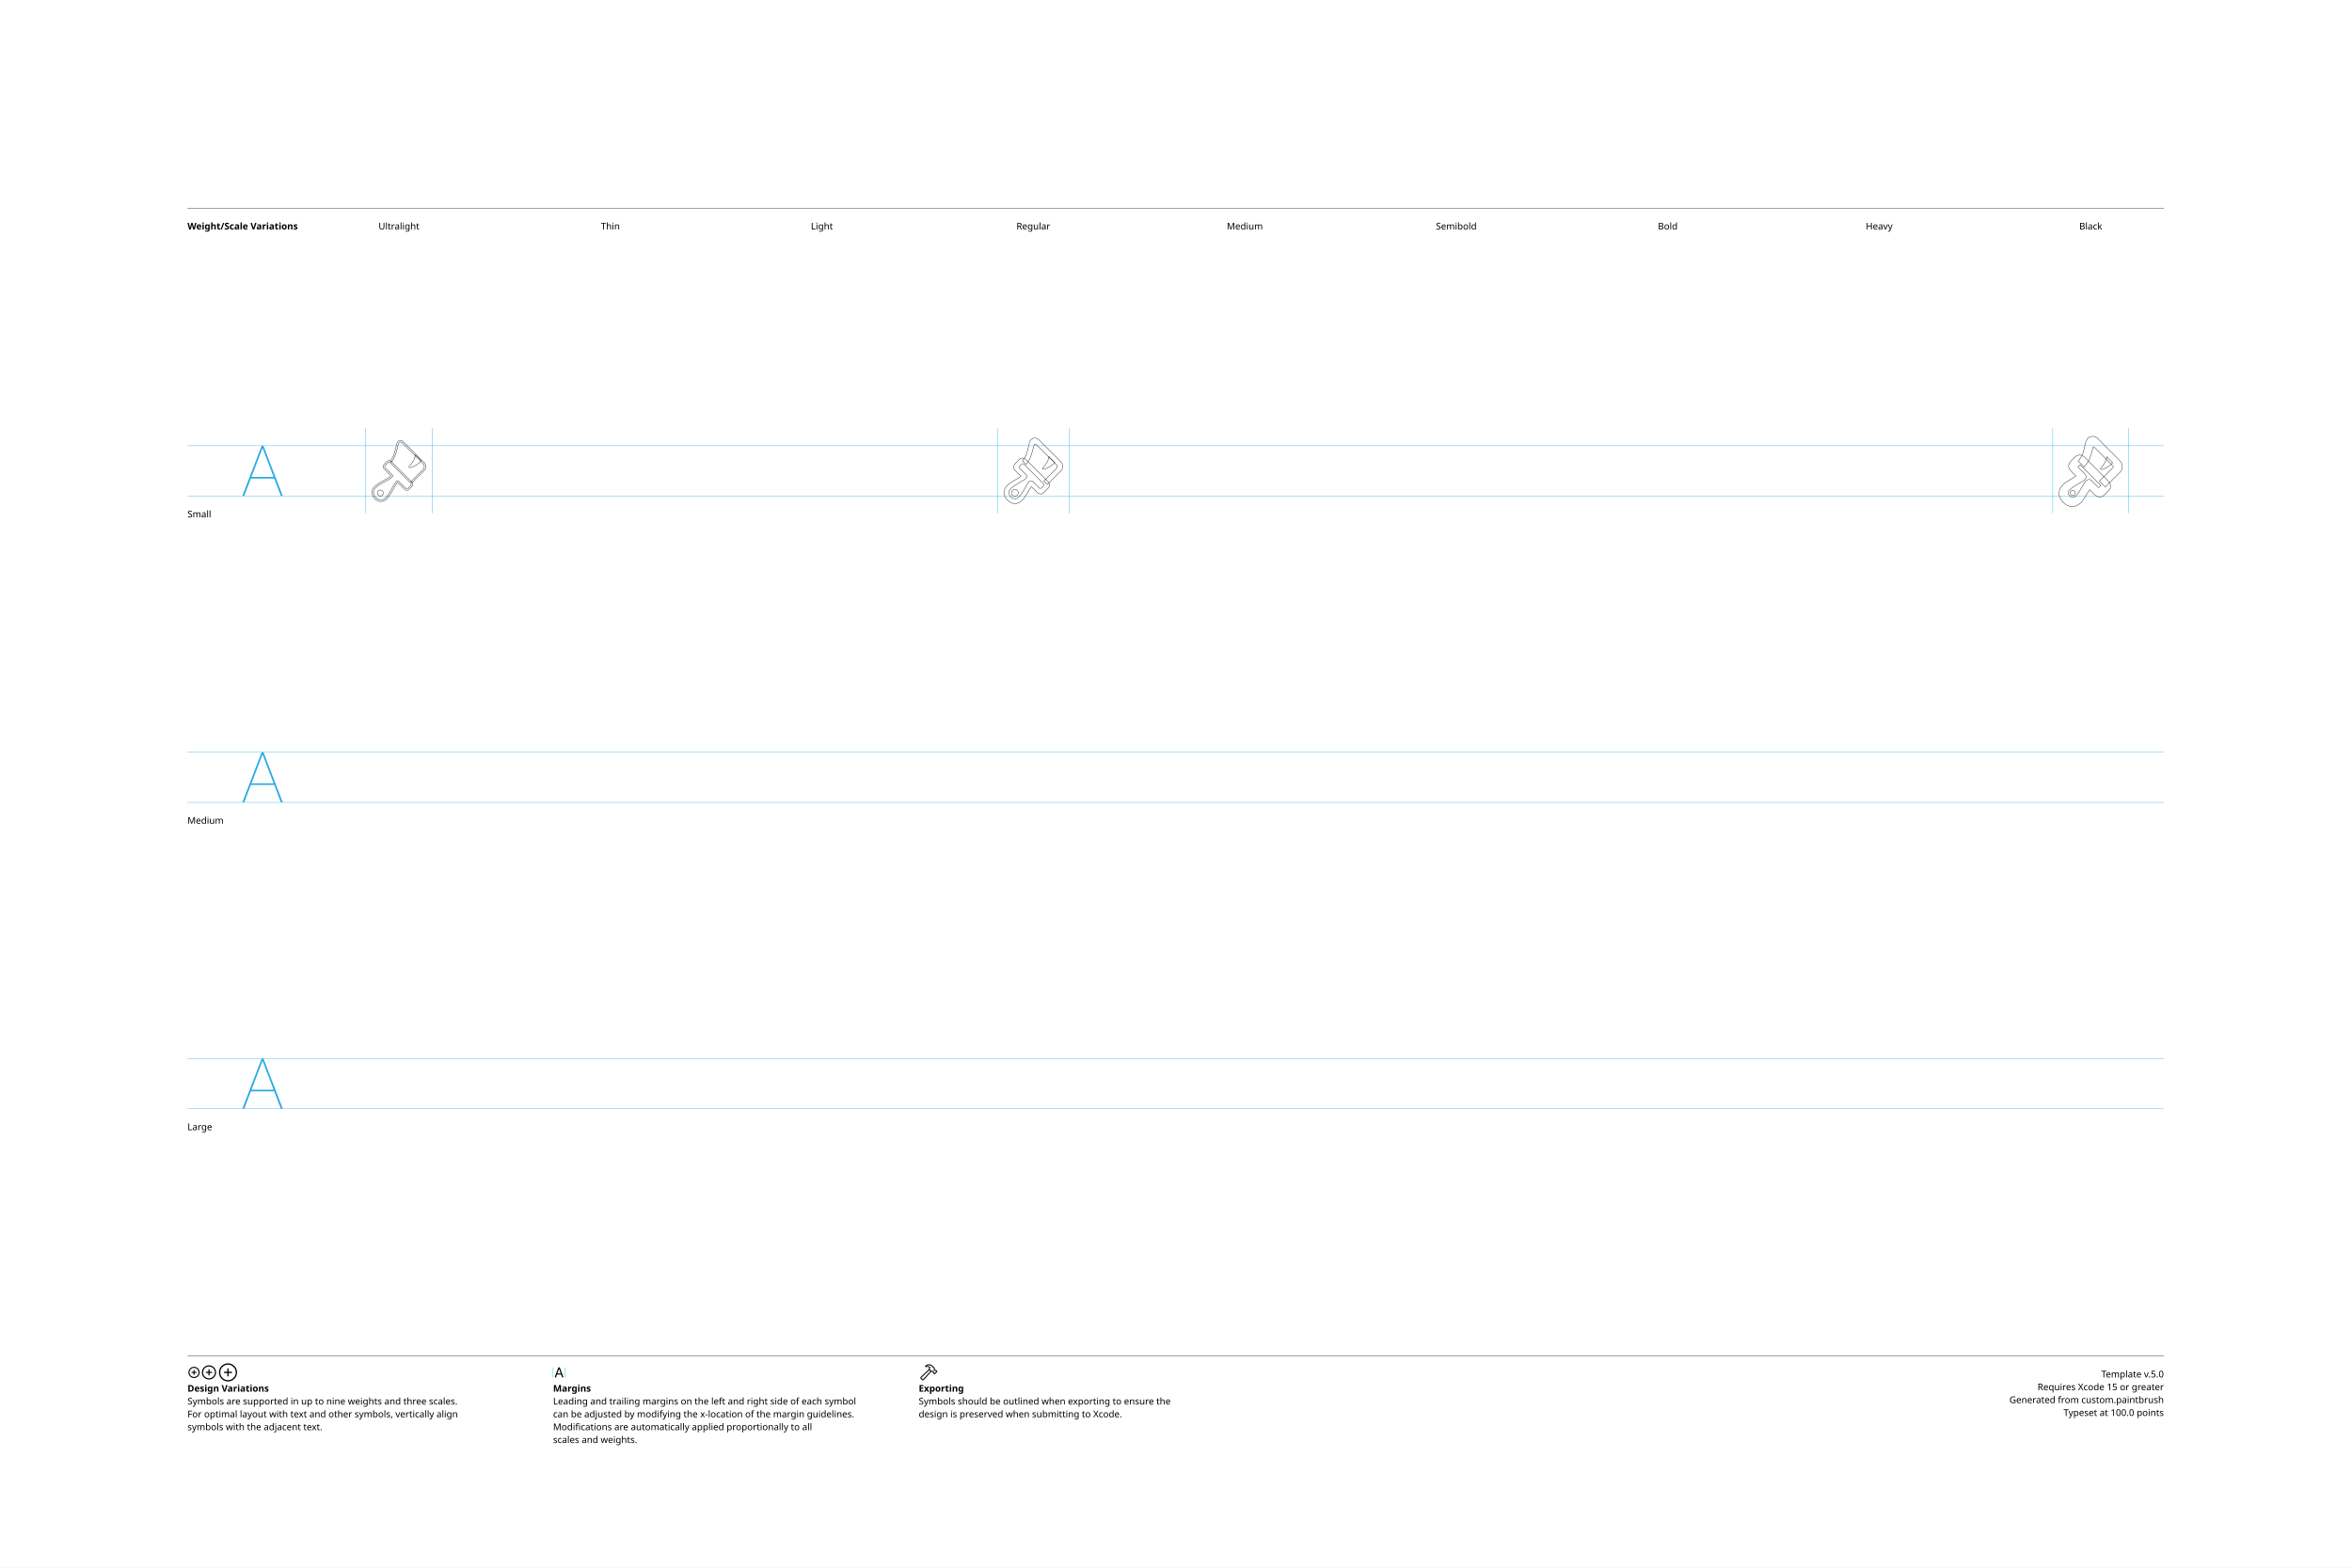
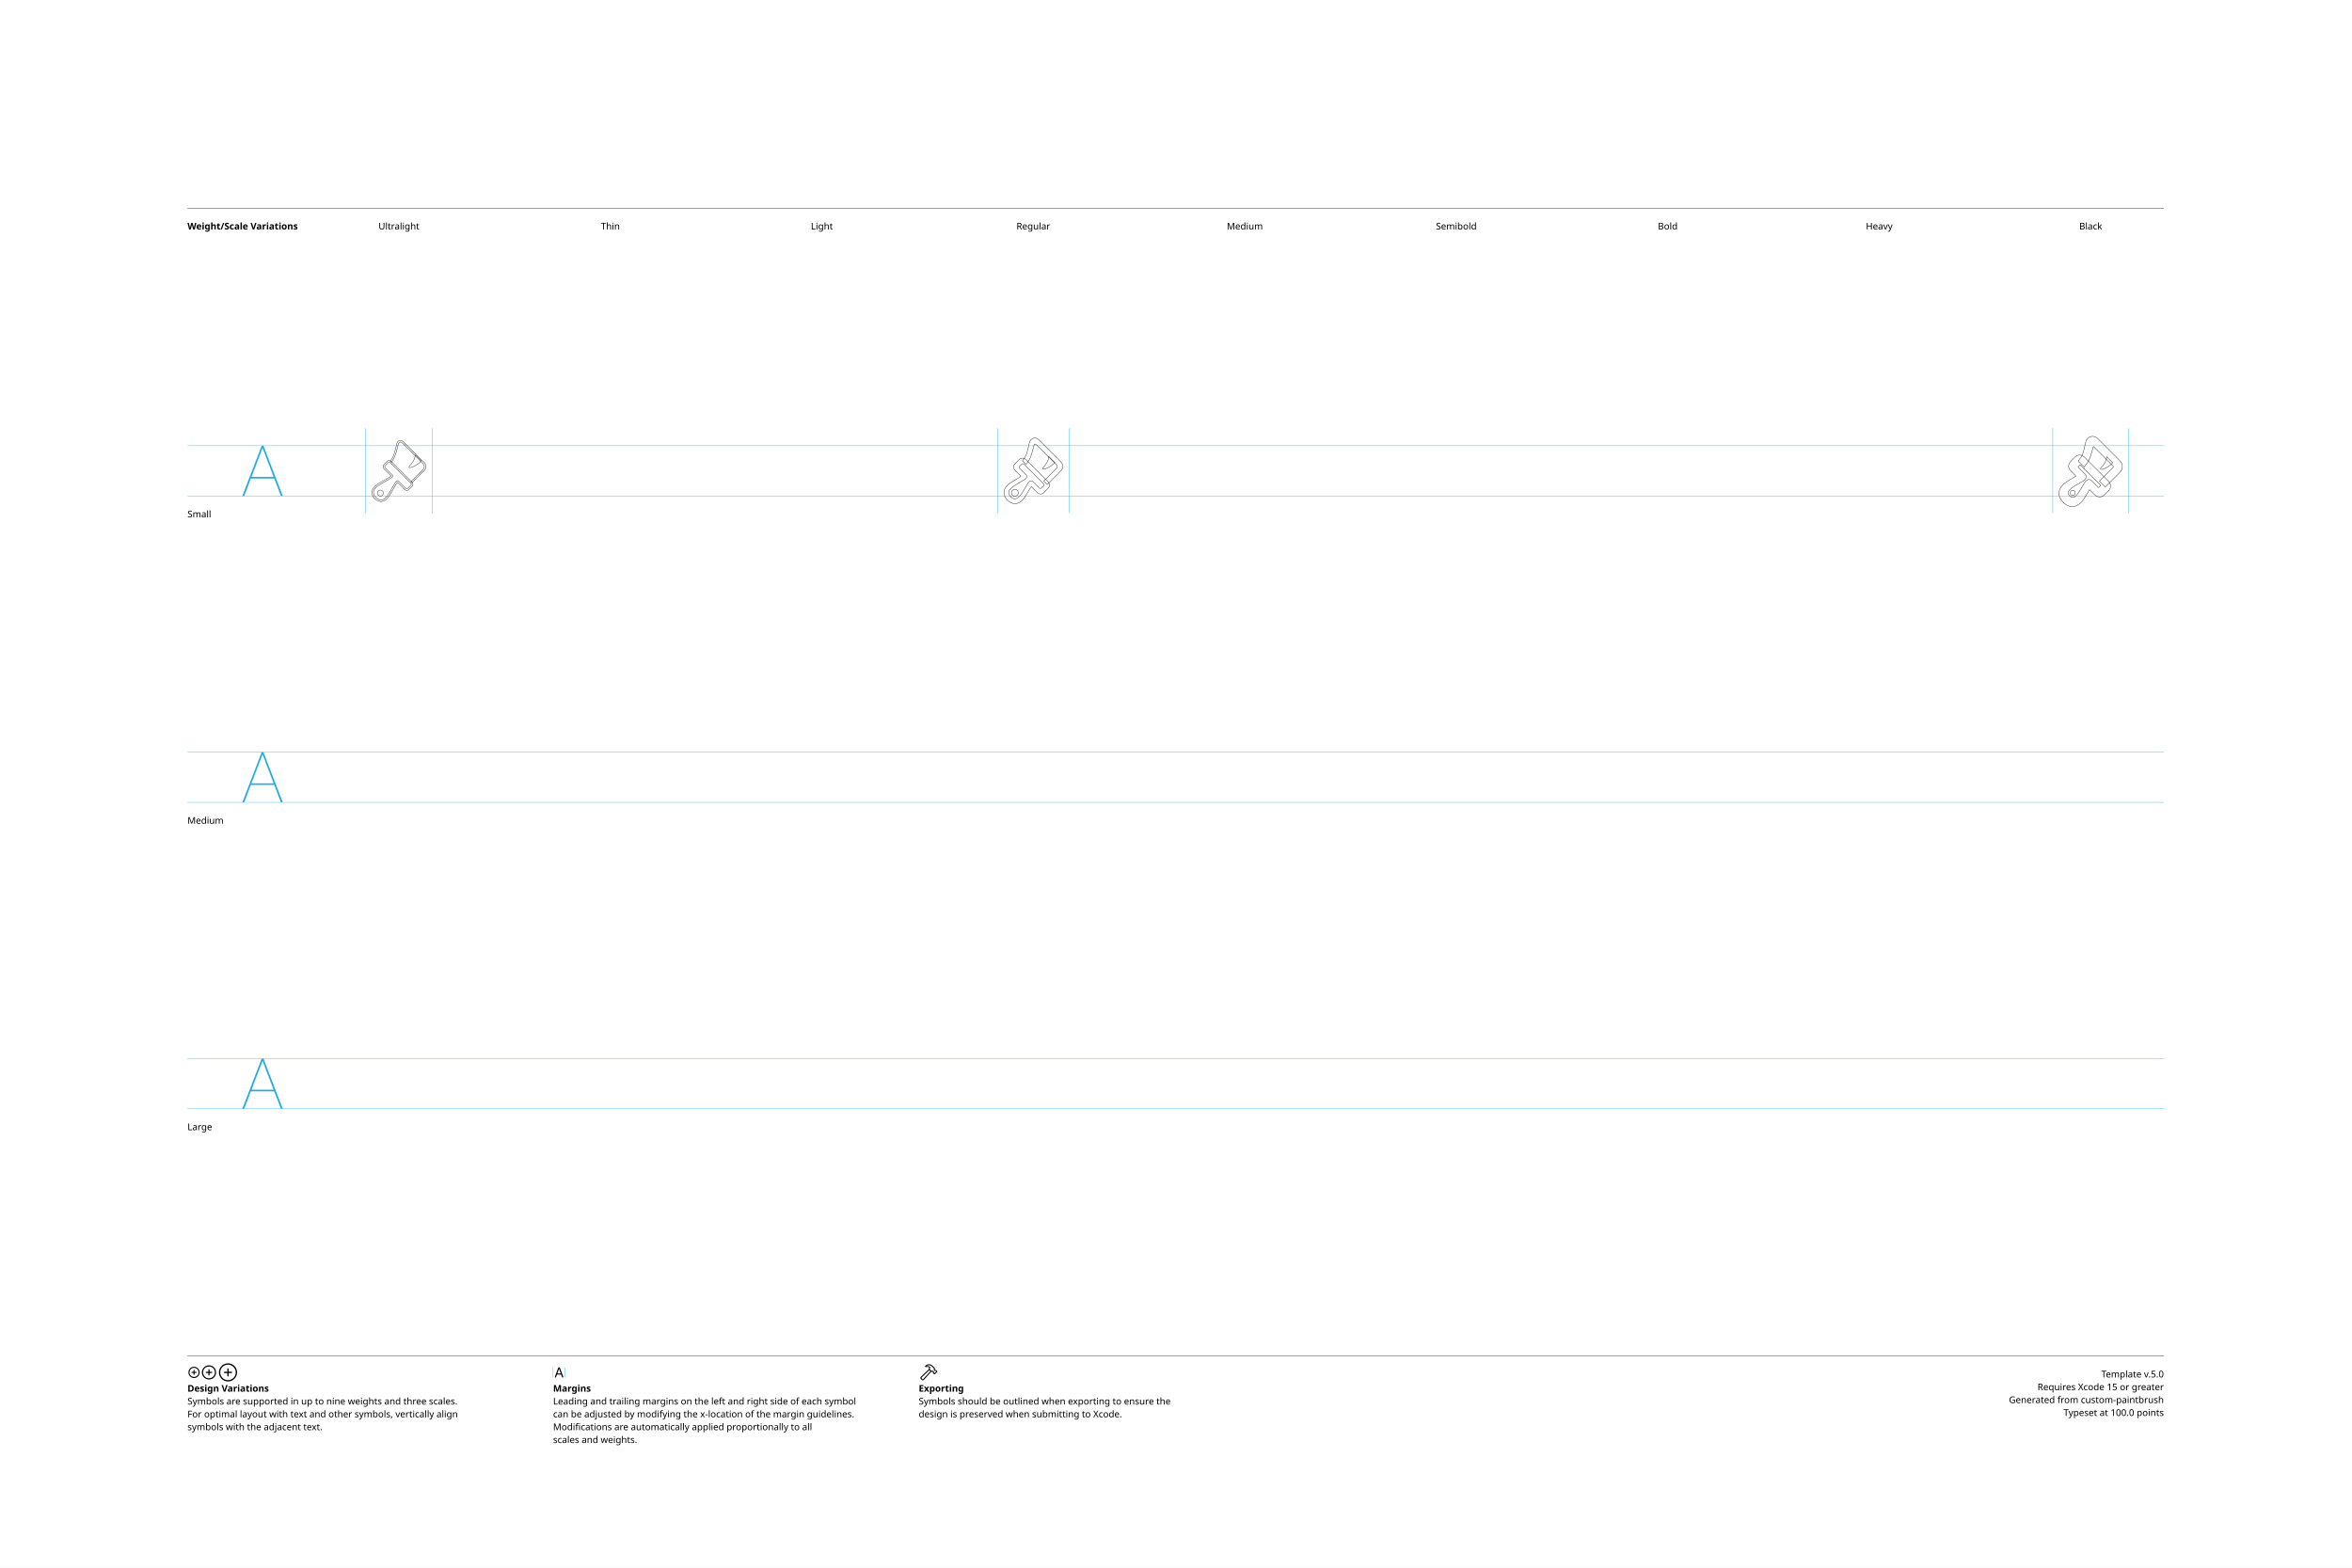
<svg xmlns="http://www.w3.org/2000/svg" version="1.1" viewBox="0 0 3300 2200">
-   <style>.monochrome-0 {-sfsymbols-motion-group:1;-sfsymbols-layer-tags:7ce9c4cb19461284 paintbrush}
- .monochrome-1 {-sfsymbols-motion-group:0;-sfsymbols-layer-tags:7ce9c4cb19461284}
+   <style>.monochrome-0 {-sfsymbols-motion-group:2;-sfsymbols-layer-tags:7ce9c4cb19461284}
+ .monochrome-1 {-sfsymbols-motion-group:1;-sfsymbols-layer-tags:7ce9c4cb19461284}
+ .monochrome-2 {-sfsymbols-motion-group:0;-sfsymbols-layer-tags:7ce9c4cb19461284 paintbrush}

- .multicolor-0:tintColor {-sfsymbols-motion-group:1;-sfsymbols-layer-tags:7ce9c4cb19461284 paintbrush}
- .multicolor-1:tintColor {-sfsymbols-motion-group:0;-sfsymbols-layer-tags:7ce9c4cb19461284}
+ .multicolor-0:tintColor {-sfsymbols-motion-group:2;-sfsymbols-layer-tags:7ce9c4cb19461284}
+ .multicolor-1:tintColor {-sfsymbols-motion-group:1;-sfsymbols-layer-tags:7ce9c4cb19461284}
+ .multicolor-2:tintColor {-sfsymbols-motion-group:0;-sfsymbols-layer-tags:7ce9c4cb19461284 paintbrush}

- .hierarchical-0:primary {-sfsymbols-motion-group:1;-sfsymbols-layer-tags:7ce9c4cb19461284 paintbrush}
- .hierarchical-1:secondary {-sfsymbols-motion-group:0;-sfsymbols-layer-tags:7ce9c4cb19461284}
+ .hierarchical-0:secondary {-sfsymbols-motion-group:2;-sfsymbols-layer-tags:7ce9c4cb19461284}
+ .hierarchical-1:secondary {-sfsymbols-motion-group:1;-sfsymbols-layer-tags:7ce9c4cb19461284}
+ .hierarchical-2:primary {-sfsymbols-motion-group:0;-sfsymbols-layer-tags:7ce9c4cb19461284 paintbrush}

.SFSymbolsPreviewWireframe {fill:none;opacity:1.0;stroke:black;stroke-width:0.5}
</style>
  <g id="Notes">
    <rect height="2200" id="artboard" style="fill:white;opacity:1" width="3300" x="0" y="0" />
    <line style="fill:none;stroke:black;opacity:1;stroke-width:0.5;" x1="263" x2="3036" y1="292" y2="292" />
    <text style="stroke:none;fill:black;font-family:sans-serif;font-size:13;font-weight:bold;" transform="matrix(1 0 0 1 263 322)">Weight/Scale Variations</text>
    <text style="stroke:none;fill:black;font-family:sans-serif;font-size:13;text-anchor:middle;" transform="matrix(1 0 0 1 559.711 322)">Ultralight</text>
    <text style="stroke:none;fill:black;font-family:sans-serif;font-size:13;text-anchor:middle;" transform="matrix(1 0 0 1 856.422 322)">Thin</text>
    <text style="stroke:none;fill:black;font-family:sans-serif;font-size:13;text-anchor:middle;" transform="matrix(1 0 0 1 1153.13 322)">Light</text>
    <text style="stroke:none;fill:black;font-family:sans-serif;font-size:13;text-anchor:middle;" transform="matrix(1 0 0 1 1449.84 322)">Regular</text>
    <text style="stroke:none;fill:black;font-family:sans-serif;font-size:13;text-anchor:middle;" transform="matrix(1 0 0 1 1746.56 322)">Medium</text>
    <text style="stroke:none;fill:black;font-family:sans-serif;font-size:13;text-anchor:middle;" transform="matrix(1 0 0 1 2043.27 322)">Semibold</text>
    <text style="stroke:none;fill:black;font-family:sans-serif;font-size:13;text-anchor:middle;" transform="matrix(1 0 0 1 2339.98 322)">Bold</text>
    <text style="stroke:none;fill:black;font-family:sans-serif;font-size:13;text-anchor:middle;" transform="matrix(1 0 0 1 2636.69 322)">Heavy</text>
    <text style="stroke:none;fill:black;font-family:sans-serif;font-size:13;text-anchor:middle;" transform="matrix(1 0 0 1 2933.4 322)">Black</text>
    <line style="fill:none;stroke:black;opacity:1;stroke-width:0.5;" x1="263" x2="3036" y1="1903" y2="1903" />
    <g transform="matrix(0.2 0 0 0.2 263 1933)">
      <path d="m46.24 4.15c21.777 0 39.453-17.627 39.453-39.404s-17.676-39.404-39.453-39.404c-21.729 0-39.404 17.627-39.404 39.404s17.676 39.404 39.404 39.404Zm0-7.422c-17.676 0-31.934-14.307-31.934-31.982s14.258-31.982 31.934-31.982 31.982 14.307 31.982 31.982-14.307 31.982-31.982 31.982Zm-17.969-31.982c0 2.148 1.514 3.613 3.76 3.613h10.498v10.596c0 2.197 1.465 3.711 3.613 3.711 2.246 0 3.711-1.514 3.711-3.711v-10.596h10.596c2.197 0 3.711-1.465 3.711-3.613 0-2.197-1.514-3.711-3.711-3.711h-10.596v-10.547c0-2.246-1.465-3.76-3.711-3.76-2.148 0-3.613 1.514-3.613 3.76v10.547h-10.498c-2.246 0-3.76 1.514-3.76 3.711Z" />
    </g>
    <g transform="matrix(0.2 0 0 0.2 281.506 1933)">
      <path d="m58.545 14.551c27.49 0 49.805-22.314 49.805-49.805s-22.314-49.805-49.805-49.805-49.805 22.314-49.805 49.805 22.314 49.805 49.805 49.805Zm0-8.301c-22.949 0-41.504-18.555-41.504-41.504s18.555-41.504 41.504-41.504 41.504 18.555 41.504 41.504-18.555 41.504-41.504 41.504Zm-22.656-41.504c0 2.393 1.66 4.004 4.15 4.004h14.355v14.404c0 2.441 1.66 4.15 4.053 4.15 2.441 0 4.15-1.66 4.15-4.15v-14.404h14.404c2.441 0 4.15-1.611 4.15-4.004 0-2.441-1.709-4.15-4.15-4.15h-14.404v-14.355c0-2.49-1.709-4.199-4.15-4.199-2.393 0-4.053 1.709-4.053 4.199v14.355h-14.355c-2.49 0-4.15 1.709-4.15 4.15Z" />
    </g>
    <g transform="matrix(0.2 0 0 0.2 304.924 1933)">
      <path d="m74.853 28.32c35.107 0 63.623-28.467 63.623-63.574s-28.516-63.623-63.623-63.623-63.574 28.516-63.574 63.623 28.467 63.574 63.574 63.574Zm0-9.082c-30.127 0-54.492-24.365-54.492-54.492s24.365-54.492 54.492-54.492 54.492 24.365 54.492 54.492-24.365 54.492-54.492 54.492Zm-28.857-54.492c0 2.588 1.855 4.395 4.59 4.395h19.727v19.775c0 2.686 1.855 4.59 4.443 4.59 2.686 0 4.541-1.855 4.541-4.59v-19.775h19.775c2.686 0 4.59-1.807 4.59-4.395 0-2.734-1.855-4.59-4.59-4.59h-19.775v-19.727c0-2.734-1.855-4.639-4.541-4.639-2.588 0-4.443 1.904-4.443 4.639v19.727h-19.727c-2.734 0-4.59 1.855-4.59 4.59Z" />
    </g>
    <text style="stroke:none;fill:black;font-family:sans-serif;font-size:13;font-weight:bold;" transform="matrix(1 0 0 1 263 1953)">Design Variations</text>
    <text style="stroke:none;fill:black;font-family:sans-serif;font-size:13;" transform="matrix(1 0 0 1 263 1971)">Symbols are supported in up to nine weights and three scales.</text>
    <text style="stroke:none;fill:black;font-family:sans-serif;font-size:13;" transform="matrix(1 0 0 1 263 1989)">For optimal layout with text and other symbols, vertically align</text>
    <text style="stroke:none;fill:black;font-family:sans-serif;font-size:13;" transform="matrix(1 0 0 1 263 2007)">symbols with the adjacent text.</text>
    <line style="fill:none;stroke:#00AEEF;stroke-width:0.5;opacity:1.0;" x1="776" x2="776" y1="1919" y2="1933" />
    <g transform="matrix(0.2 0 0 0.2 776 1933)">
      <path d="m16.553 0.781c2.588 0 3.857-0.977 4.785-3.711l6.299-17.236h28.809l6.299 17.236c0.928 2.734 2.197 3.711 4.736 3.711 2.588 0 4.248-1.562 4.248-4.004 0-0.83-0.146-1.611-0.537-2.637l-22.9-60.986c-1.123-2.979-3.125-4.492-6.25-4.492-3.027 0-5.078 1.465-6.152 4.443l-22.9 61.084c-0.391 1.025-0.537 1.807-0.537 2.637 0 2.441 1.562 3.955 4.102 3.955Zm13.477-28.369 11.865-32.861h0.244l11.865 32.861Z" />
    </g>
    <line style="fill:none;stroke:#00AEEF;stroke-width:0.5;opacity:1.0;" x1="792.836" x2="792.836" y1="1919" y2="1933" />
    <text style="stroke:none;fill:black;font-family:sans-serif;font-size:13;font-weight:bold;" transform="matrix(1 0 0 1 776 1953)">Margins</text>
    <text style="stroke:none;fill:black;font-family:sans-serif;font-size:13;" transform="matrix(1 0 0 1 776 1971)">Leading and trailing margins on the left and right side of each symbol</text>
    <text style="stroke:none;fill:black;font-family:sans-serif;font-size:13;" transform="matrix(1 0 0 1 776 1989)">can be adjusted by modifying the x-location of the margin guidelines.</text>
    <text style="stroke:none;fill:black;font-family:sans-serif;font-size:13;" transform="matrix(1 0 0 1 776 2007)">Modifications are automatically applied proportionally to all</text>
    <text style="stroke:none;fill:black;font-family:sans-serif;font-size:13;" transform="matrix(1 0 0 1 776 2025)">scales and weights.</text>
    <g transform="matrix(0.2 0 0 0.2 1289 1933)">
      <path d="m14.209 9.326 8.496 8.545c4.297 4.346 9.229 4.053 13.867-1.074l53.467-58.935-4.834-4.883-53.076 58.398c-1.758 2.002-3.418 2.49-5.762 0.146l-5.859-5.811c-2.344-2.295-1.807-4.004 0.195-5.811l57.373-54.004-4.883-4.834-57.959 54.443c-4.932 4.59-5.322 9.473-1.025 13.818Zm32.08-90.967c-2.1 2.051-2.246 4.932-1.074 6.885 1.172 1.807 3.467 2.979 6.689 2.148 7.324-1.709 14.941-2.002 22.07 2.686l-2.93 7.275c-1.709 4.15-0.83 7.08 1.855 9.814l11.475 11.572c2.441 2.441 4.492 2.539 7.324 2.051l5.322-0.977 3.32 3.369-0.195 2.783c-0.195 2.49 0.439 4.395 2.881 6.787l3.809 3.711c2.393 2.393 5.469 2.539 7.812 0.195l14.551-14.6c2.344-2.344 2.246-5.322-0.146-7.715l-3.857-3.809c-2.393-2.393-4.248-3.174-6.641-2.979l-2.881 0.244-3.223-3.174 1.221-5.615c0.635-2.832-0.146-5.029-3.076-7.959l-10.986-10.938c-16.699-16.602-38.867-16.211-53.32-1.758Zm7.471 1.855c12.158-8.887 28.613-7.373 39.746 3.76l12.158 12.06c1.172 1.172 1.367 2.1 1.025 3.809l-1.611 7.422 7.52 7.422 4.932-0.293c1.27-0.049 1.66 0.049 2.637 1.025l2.881 2.881-12.207 12.207-2.881-2.881c-0.977-0.977-1.123-1.367-1.074-2.686l0.342-4.883-7.471-7.422-7.617 1.27c-1.611 0.342-2.344 0.195-3.564-0.977l-10.01-10.01c-1.27-1.172-1.416-2.002-0.635-3.857l4.395-10.449c-7.812-7.275-17.969-10.4-28.125-7.422-0.781 0.195-1.074-0.439-0.439-0.977Z" />
    </g>
    <text style="stroke:none;fill:black;font-family:sans-serif;font-size:13;font-weight:bold;" transform="matrix(1 0 0 1 1289 1953)">Exporting</text>
    <text style="stroke:none;fill:black;font-family:sans-serif;font-size:13;" transform="matrix(1 0 0 1 1289 1971)">Symbols should be outlined when exporting to ensure the</text>
    <text style="stroke:none;fill:black;font-family:sans-serif;font-size:13;" transform="matrix(1 0 0 1 1289 1989)">design is preserved when submitting to Xcode.</text>
    <text id="template-version" style="stroke:none;fill:black;font-family:sans-serif;font-size:13;text-anchor:end;" transform="matrix(1 0 0 1 3036 1933)">Template v.5.0</text>
    <text style="stroke:none;fill:black;font-family:sans-serif;font-size:13;text-anchor:end;" transform="matrix(1 0 0 1 3036 1951)">Requires Xcode 15 or greater</text>
-     <text id="descriptive-name" style="stroke:none;fill:black;font-family:sans-serif;font-size:13;text-anchor:end;" transform="matrix(1 0 0 1 3036 1969)">Generated from custom.paintbrush</text>
+     <text id="descriptive-name" style="stroke:none;fill:black;font-family:sans-serif;font-size:13;text-anchor:end;" transform="matrix(1 0 0 1 3036 1969)">Generated from custom-paintbrush</text>
    <text style="stroke:none;fill:black;font-family:sans-serif;font-size:13;text-anchor:end;" transform="matrix(1 0 0 1 3036 1987)">Typeset at 100.0 points</text>
    <text style="stroke:none;fill:black;font-family:sans-serif;font-size:13;" transform="matrix(1 0 0 1 263 726)">Small</text>
    <text style="stroke:none;fill:black;font-family:sans-serif;font-size:13;" transform="matrix(1 0 0 1 263 1156)">Medium</text>
    <text style="stroke:none;fill:black;font-family:sans-serif;font-size:13;" transform="matrix(1 0 0 1 263 1586)">Large</text>
  </g>
  <g id="Guides">
    <g id="H-reference" style="fill:#27AAE1;stroke:none;" transform="matrix(1 0 0 1 339 696)">
      <path d="M0.994 0L3.638 0L29.328-67.132L30.03-67.132L30.03-70.459L28.123-70.459ZM11.688-24.48L46.981-24.48L46.231-26.729L12.438-26.729ZM55.12 0L57.764 0L30.638-70.459L29.433-70.459L29.433-67.132Z" />
    </g>
    <line id="Baseline-S" style="fill:none;stroke:#27AAE1;opacity:1;stroke-width:0.5;" x1="263" x2="3036" y1="696" y2="696" />
    <line id="Capline-S" style="fill:none;stroke:#27AAE1;opacity:1;stroke-width:0.5;" x1="263" x2="3036" y1="625.541" y2="625.541" />
    <g id="H-reference" style="fill:#27AAE1;stroke:none;" transform="matrix(1 0 0 1 339 1126)">
      <path d="M0.994 0L3.638 0L29.328-67.132L30.03-67.132L30.03-70.459L28.123-70.459ZM11.688-24.48L46.981-24.48L46.231-26.729L12.438-26.729ZM55.12 0L57.764 0L30.638-70.459L29.433-70.459L29.433-67.132Z" />
    </g>
    <line id="Baseline-M" style="fill:none;stroke:#27AAE1;opacity:1;stroke-width:0.5;" x1="263" x2="3036" y1="1126" y2="1126" />
    <line id="Capline-M" style="fill:none;stroke:#27AAE1;opacity:1;stroke-width:0.5;" x1="263" x2="3036" y1="1055.54" y2="1055.54" />
    <g id="H-reference" style="fill:#27AAE1;stroke:none;" transform="matrix(1 0 0 1 339 1556)">
      <path d="M0.994 0L3.638 0L29.328-67.132L30.03-67.132L30.03-70.459L28.123-70.459ZM11.688-24.48L46.981-24.48L46.231-26.729L12.438-26.729ZM55.12 0L57.764 0L30.638-70.459L29.433-70.459L29.433-67.132Z" />
    </g>
    <line id="Baseline-L" style="fill:none;stroke:#27AAE1;opacity:1;stroke-width:0.5;" x1="263" x2="3036" y1="1556" y2="1556" />
    <line id="Capline-L" style="fill:none;stroke:#27AAE1;opacity:1;stroke-width:0.5;" x1="263" x2="3036" y1="1485.54" y2="1485.54" />
    <line id="right-margin-Black-S" style="fill:none;stroke:#00AEEF;stroke-width:0.5;opacity:1.0;" x1="2986.65" x2="2986.65" y1="600.785" y2="720.121" />
    <line id="left-margin-Black-S" style="fill:none;stroke:#00AEEF;stroke-width:0.5;opacity:1.0;" x1="2880.15" x2="2880.15" y1="600.785" y2="720.121" />
    <line id="right-margin-Regular-S" style="fill:none;stroke:#00AEEF;stroke-width:0.5;opacity:1.0;" x1="1499.92" x2="1499.92" y1="600.785" y2="720.121" />
    <line id="left-margin-Regular-S" style="fill:none;stroke:#00AEEF;stroke-width:0.5;opacity:1.0;" x1="1399.77" x2="1399.77" y1="600.785" y2="720.121" />
    <line id="right-margin-Ultralight-S" style="fill:none;stroke:#00AEEF;stroke-width:0.5;opacity:1.0;" x1="606.447" x2="606.447" y1="600.785" y2="720.121" />
    <line id="left-margin-Ultralight-S" style="fill:none;stroke:#00AEEF;stroke-width:0.5;opacity:1.0;" x1="512.975" x2="512.975" y1="600.785" y2="720.121" />
  </g>
  <g id="Symbols">
    <g id="Black-S" transform="matrix(1 0 0 1 2880.15 696)">
-       <path class="monochrome-0 multicolor-0:tintColor hierarchical-0:primary SFSymbolsPreviewWireframe" d="M14.746 8.984C22.607 16.895 31.885 16.992 39.697 9.229C43.897 5.029 48.291-3.906 51.66-8.887L58.691-1.807C62.94 2.49 68.457 2.539 72.607-1.66L78.027-7.129C82.227-11.377 82.129-16.748 77.881-20.996L44.775-54.15C40.478-58.496 35.059-58.496 30.811-54.248L25.439-48.877C21.191-44.629 21.24-39.307 25.586-34.961L32.568-27.93C27.637-24.561 18.701-20.117 14.551-15.967C6.787-8.154 6.836 1.123 14.746 8.984ZM35.693-41.016L38.086-43.408C38.281-43.603 38.574-43.603 38.77-43.408L67.09-15.088C67.285-14.893 67.285-14.6 67.09-14.404L64.697-12.012C64.453-11.768 64.209-11.768 63.965-12.012L54.541-21.436C52.246-23.73 49.023-23.584 46.435-21.094C43.408-18.164 38.428-6.006 32.275 0.098C29.639 2.734 26.465 2.686 23.73 0C21.045-2.734 20.996-5.957 23.633-8.594C29.785-14.648 41.895-19.678 44.873-22.705C47.315-25.293 47.461-28.516 45.166-30.811L35.693-40.332C35.449-40.527 35.449-40.772 35.693-41.016ZM28.027-0.586C30.078-0.586 31.689-2.246 31.689-4.248C31.689-6.25 30.078-7.91 28.027-7.91C26.025-7.91 24.365-6.25 24.365-4.248C24.365-2.246 26.025-0.586 28.027-0.586ZM73.682-12.598L93.75-32.617C99.121-37.988 98.975-44.629 93.506-50.147L63.232-80.469C57.227-86.475 48.096-83.691 46.191-75.342C41.846-56.787 42.334-58.057 35.693-48.779L43.994-40.576C53.125-51.611 53.125-56.152 56.69-68.75C56.836-69.238 57.227-69.385 57.617-68.994L84.766-41.846C85.498-41.113 85.449-40.869 84.912-40.283L65.478-20.801Z" />
-       <path class="monochrome-1 multicolor-1:tintColor hierarchical-1:secondary SFSymbolsPreviewWireframe" d="M67.041-37.549C69.043-35.547 80.225-41.748 84.082-46.582L75.684-54.98C74.951-48.193 71.436-43.31 67.139-39.014C66.65-38.525 66.699-37.891 67.041-37.549Z" />
+       <path class="monochrome-0 multicolor-0:tintColor hierarchical-0:secondary SFSymbolsPreviewWireframe" d="M67.041-37.549C69.043-35.547 80.225-41.748 84.082-46.582L75.684-54.98C74.951-48.193 71.436-43.31 67.139-39.014C66.65-38.525 66.699-37.891 67.041-37.549Z" />
+       <path class="monochrome-1 multicolor-1:tintColor hierarchical-1:secondary SFSymbolsPreviewWireframe" d="M73.682-12.598L93.75-32.617C99.121-37.988 98.975-44.629 93.506-50.147L63.232-80.469C57.227-86.475 48.096-83.691 46.191-75.342C41.846-56.787 42.334-58.057 35.693-48.779L43.994-40.576C53.125-51.611 53.125-56.152 56.69-68.75C56.836-69.238 57.227-69.385 57.617-68.994L84.766-41.846C85.498-41.113 85.449-40.869 84.912-40.283L65.478-20.801Z" />
+       <path class="monochrome-2 multicolor-2:tintColor hierarchical-2:primary SFSymbolsPreviewWireframe" d="M14.746 8.984C22.607 16.895 31.885 16.992 39.697 9.229C43.897 5.029 48.291-3.906 51.66-8.887L58.691-1.807C62.94 2.49 68.457 2.539 72.607-1.66L78.027-7.129C82.227-11.377 82.129-16.748 77.881-20.996L44.775-54.15C40.478-58.496 35.059-58.496 30.811-54.248L25.439-48.877C21.191-44.629 21.24-39.307 25.586-34.961L32.568-27.93C27.637-24.561 18.701-20.117 14.551-15.967C6.787-8.154 6.836 1.123 14.746 8.984ZM35.693-41.016L38.086-43.408C38.281-43.603 38.574-43.603 38.77-43.408L67.09-15.088C67.285-14.893 67.285-14.6 67.09-14.404L64.697-12.012C64.453-11.768 64.209-11.768 63.965-12.012L54.541-21.436C52.246-23.73 49.023-23.584 46.435-21.094C43.408-18.164 38.428-6.006 32.275 0.098C29.639 2.734 26.465 2.686 23.73 0C21.045-2.734 20.996-5.957 23.633-8.594C29.785-14.648 41.895-19.678 44.873-22.705C47.315-25.293 47.461-28.516 45.166-30.811L35.693-40.332C35.449-40.527 35.449-40.772 35.693-41.016ZM28.027-0.586C30.078-0.586 31.689-2.246 31.689-4.248C31.689-6.25 30.078-7.91 28.027-7.91C26.025-7.91 24.365-6.25 24.365-4.248C24.365-2.246 26.025-0.586 28.027-0.586Z" />
    </g>
    <g id="Regular-S" transform="matrix(1 0 0 1 1399.77 696)">
-       <path class="monochrome-0 multicolor-0:tintColor hierarchical-0:primary SFSymbolsPreviewWireframe" d="M13.818 5.859C20.361 12.451 28.125 12.5 34.57 6.006C38.965 1.66 43.848-8.887 47.266-13.037L54.98-5.273C58.252-1.953 62.109-1.953 65.234-5.127L70.361-10.303C73.535-13.477 73.535-17.188 70.215-20.508L40.137-50.586C36.865-53.906 33.057-53.955 29.883-50.732L24.756-45.605C21.631-42.48 21.582-38.672 24.902-35.352L32.617-27.637C28.516-24.219 17.969-19.336 13.623-14.941C7.129-8.447 7.178-0.732 13.818 5.859ZM30.908-41.797L33.789-44.58C34.815-45.605 35.84-45.605 36.865-44.629L64.258-17.236C65.234-16.26 65.234-15.185 64.209-14.16L61.426-11.328C60.4-10.254 59.277-10.254 58.252-11.279L49.316-20.312C47.803-21.875 45.801-21.631 44.043-19.971C41.26-17.236 36.182-4.98 29.883 1.27C26.318 4.834 22.07 4.834 18.408 1.221C14.795-2.441 14.795-6.738 18.311-10.254C24.609-16.504 36.914-21.631 39.6-24.414C41.26-26.172 41.504-28.223 39.99-29.688L30.908-38.672C29.932-39.697 29.932-40.772 30.908-41.797ZM24.17 0.439C26.807 0.439 29.004-1.758 29.004-4.443C29.004-7.08 26.807-9.277 24.17-9.277C21.484-9.277 19.287-7.08 19.287-4.443C19.287-1.758 21.484 0.439 24.17 0.439ZM69.678-16.064L88.086-34.473C92.529-38.916 92.432-44.092 87.891-48.682L57.666-78.955C53.467-83.154 46.045-81.445 44.58-74.951C40.869-58.887 41.016-57.812 34.863-49.219L39.893-44.238C46.973-53.32 47.266-57.617 51.074-71.289C51.514-72.852 52.783-73.389 54.004-72.217L82.519-43.75C84.131-42.139 84.131-40.283 82.666-38.818L64.795-20.947Z" />
-       <path class="monochrome-1 multicolor-1:tintColor hierarchical-1:secondary SFSymbolsPreviewWireframe" d="M63.184-37.891C65.186-35.889 76.367-42.09 80.225-46.924L71.826-55.322C71.094-48.535 67.578-43.652 63.281-39.355C62.793-38.867 62.842-38.232 63.184-37.891Z" />
+       <path class="monochrome-0 multicolor-0:tintColor hierarchical-0:secondary SFSymbolsPreviewWireframe" d="M63.184-37.891C65.186-35.889 76.367-42.09 80.225-46.924L71.826-55.322C71.094-48.535 67.578-43.652 63.281-39.355C62.793-38.867 62.842-38.232 63.184-37.891Z" />
+       <path class="monochrome-1 multicolor-1:tintColor hierarchical-1:secondary SFSymbolsPreviewWireframe" d="M69.678-16.064L88.086-34.473C92.529-38.916 92.432-44.092 87.891-48.682L57.666-78.955C53.467-83.154 46.045-81.445 44.58-74.951C40.869-58.887 41.016-57.812 34.863-49.219L39.893-44.238C46.973-53.32 47.266-57.617 51.074-71.289C51.514-72.852 52.783-73.389 54.004-72.217L82.519-43.75C84.131-42.139 84.131-40.283 82.666-38.818L64.795-20.947Z" />
+       <path class="monochrome-2 multicolor-2:tintColor hierarchical-2:primary SFSymbolsPreviewWireframe" d="M13.818 5.859C20.361 12.451 28.125 12.5 34.57 6.006C38.965 1.66 43.848-8.887 47.266-13.037L54.98-5.273C58.252-1.953 62.109-1.953 65.234-5.127L70.361-10.303C73.535-13.477 73.535-17.188 70.215-20.508L40.137-50.586C36.865-53.906 33.057-53.955 29.883-50.732L24.756-45.605C21.631-42.48 21.582-38.672 24.902-35.352L32.617-27.637C28.516-24.219 17.969-19.336 13.623-14.941C7.129-8.447 7.178-0.732 13.818 5.859ZM30.908-41.797L33.789-44.58C34.815-45.605 35.84-45.605 36.865-44.629L64.258-17.236C65.234-16.26 65.234-15.185 64.209-14.16L61.426-11.328C60.4-10.254 59.277-10.254 58.252-11.279L49.316-20.312C47.803-21.875 45.801-21.631 44.043-19.971C41.26-17.236 36.182-4.98 29.883 1.27C26.318 4.834 22.07 4.834 18.408 1.221C14.795-2.441 14.795-6.738 18.311-10.254C24.609-16.504 36.914-21.631 39.6-24.414C41.26-26.172 41.504-28.223 39.99-29.688L30.908-38.672C29.932-39.697 29.932-40.772 30.908-41.797ZM24.17 0.439C26.807 0.439 29.004-1.758 29.004-4.443C29.004-7.08 26.807-9.277 24.17-9.277C21.484-9.277 19.287-7.08 19.287-4.443C19.287-1.758 21.484 0.439 24.17 0.439Z" />
    </g>
    <g id="Ultralight-S" transform="matrix(1 0 0 1 512.975 696)">
-       <path class="monochrome-0 multicolor-0:tintColor hierarchical-0:primary SFSymbolsPreviewWireframe" d="M12.865 3.816C18.318 9.136 24.674 9.23 29.984 3.917C35.786-1.882 40.442-14.472 44.768-19.167L54.753-9.179C56.617-7.357 59.022-7.402 60.83-9.214L65.048-13.391C66.86-15.248 66.86-17.596 65.038-19.418L36.095-48.361C34.231-50.228 31.921-50.186 30.064-48.371L25.891-44.152C24.083-42.344 23.989-39.943 25.811-38.076L35.841-28.091C31.149-23.81 18.559-19.109 12.76-13.352C7.447-7.993 7.496-1.641 12.865 3.816ZM27.457-42.66L31.564-46.76C32.499-47.694 33.706-47.694 34.64-46.763L63.44-17.963C64.372-17.032 64.326-15.867 63.392-14.887L59.337-10.829C58.357-9.845 57.188-9.891 56.254-10.825L46.319-20.721C45.396-21.648 44.348-21.767 43.362-20.743C39.262-16.782 33.548-2.755 28.43 2.405C24.093 6.787 18.892 6.696 14.367 2.22C9.981-2.214 9.891-7.465 14.269-11.798C19.433-16.913 33.463-22.63 37.42-26.685C38.399-27.716 38.325-28.722 37.402-29.642L27.457-39.58C26.526-40.515 26.526-41.725 27.457-42.66ZM20.719 0.076C23.038 0.076 24.826-1.758 24.826-4.125C24.826-6.444 23.038-8.324 20.719-8.324C18.351-8.324 16.472-6.444 16.472-4.125C16.472-1.758 18.351 0.076 20.719 0.076ZM65.046-18.471L82.046-35.472C85.536-38.961 85.529-43.502 82.078-46.956L52.898-76.14C49.652-79.385 44.819-78.267 43.717-73.271C40.869-60.522 39.336-55.27 34.636-48.81L36.305-47.19C41.251-54.592 42.588-58.571 45.761-72.379C46.564-75.939 49.605-76.295 51.234-74.669L80.476-45.43C82.996-42.911 82.996-39.557 80.441-37.002L63.523-20.039Z" />
-       <path class="monochrome-1 multicolor-1:tintColor hierarchical-1:secondary SFSymbolsPreviewWireframe" d="M61.095-40.161C63.097-38.159 74.278-44.36 78.136-49.194L69.692-57.593C69.005-50.806 65.444-45.923 61.192-41.626C60.704-41.138 60.753-40.503 61.095-40.161Z" />
+       <path class="monochrome-0 multicolor-0:tintColor hierarchical-0:secondary SFSymbolsPreviewWireframe" d="M61.095-40.161C63.097-38.159 74.278-44.36 78.136-49.194L69.692-57.593C69.005-50.806 65.444-45.923 61.192-41.626C60.704-41.138 60.753-40.503 61.095-40.161Z" />
+       <path class="monochrome-1 multicolor-1:tintColor hierarchical-1:secondary SFSymbolsPreviewWireframe" d="M65.046-18.471L82.046-35.472C85.536-38.961 85.529-43.502 82.078-46.956L52.898-76.14C49.652-79.385 44.819-78.267 43.717-73.271C40.869-60.522 39.336-55.27 34.636-48.81L36.305-47.19C41.251-54.592 42.588-58.571 45.761-72.379C46.564-75.939 49.605-76.295 51.234-74.669L80.476-45.43C82.996-42.911 82.996-39.557 80.441-37.002L63.523-20.039Z" />
+       <path class="monochrome-2 multicolor-2:tintColor hierarchical-2:primary SFSymbolsPreviewWireframe" d="M12.865 3.816C18.318 9.136 24.674 9.23 29.984 3.917C35.786-1.882 40.442-14.472 44.768-19.167L54.753-9.179C56.617-7.357 59.022-7.402 60.83-9.214L65.048-13.391C66.86-15.248 66.86-17.596 65.038-19.418L36.095-48.361C34.231-50.228 31.921-50.186 30.064-48.371L25.891-44.152C24.083-42.344 23.989-39.943 25.811-38.076L35.841-28.091C31.149-23.81 18.559-19.109 12.76-13.352C7.447-7.993 7.496-1.641 12.865 3.816ZM27.457-42.66L31.564-46.76C32.499-47.694 33.706-47.694 34.64-46.763L63.44-17.963C64.372-17.032 64.326-15.867 63.392-14.887L59.337-10.829C58.357-9.845 57.188-9.891 56.254-10.825L46.319-20.721C45.396-21.648 44.348-21.767 43.362-20.743C39.262-16.782 33.548-2.755 28.43 2.405C24.093 6.787 18.892 6.696 14.367 2.22C9.981-2.214 9.891-7.465 14.269-11.798C19.433-16.913 33.463-22.63 37.42-26.685C38.399-27.716 38.325-28.722 37.402-29.642L27.457-39.58C26.526-40.515 26.526-41.725 27.457-42.66ZM20.719 0.076C23.038 0.076 24.826-1.758 24.826-4.125C24.826-6.444 23.038-8.324 20.719-8.324C18.351-8.324 16.472-6.444 16.472-4.125C16.472-1.758 18.351 0.076 20.719 0.076Z" />
    </g>
  </g>
</svg>
